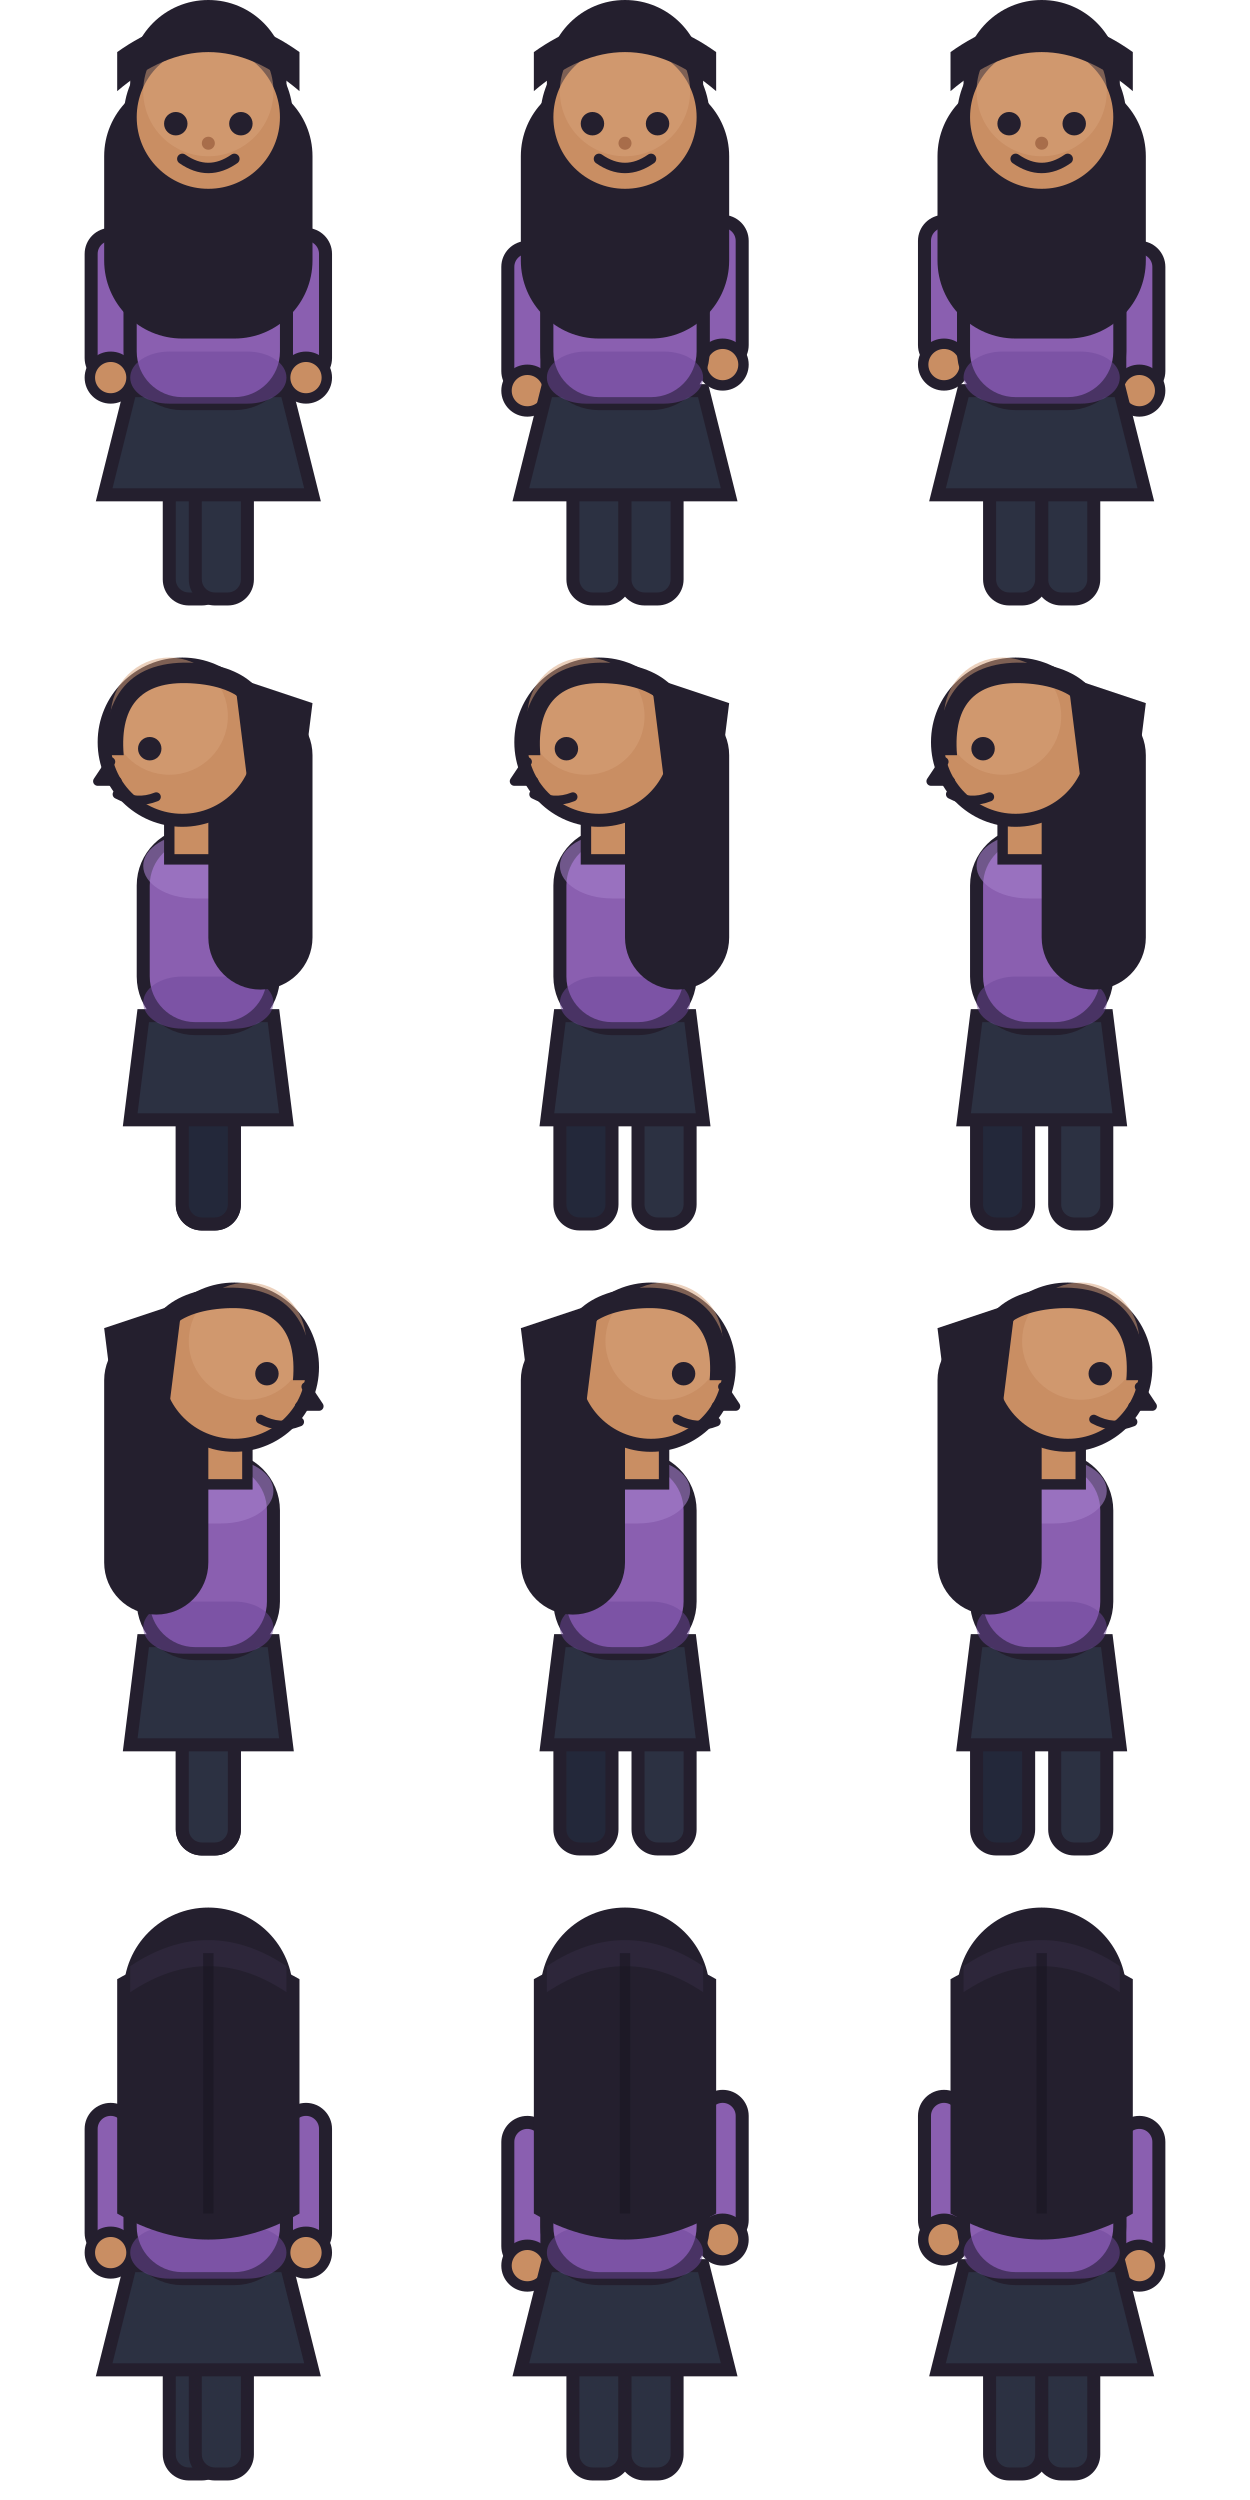
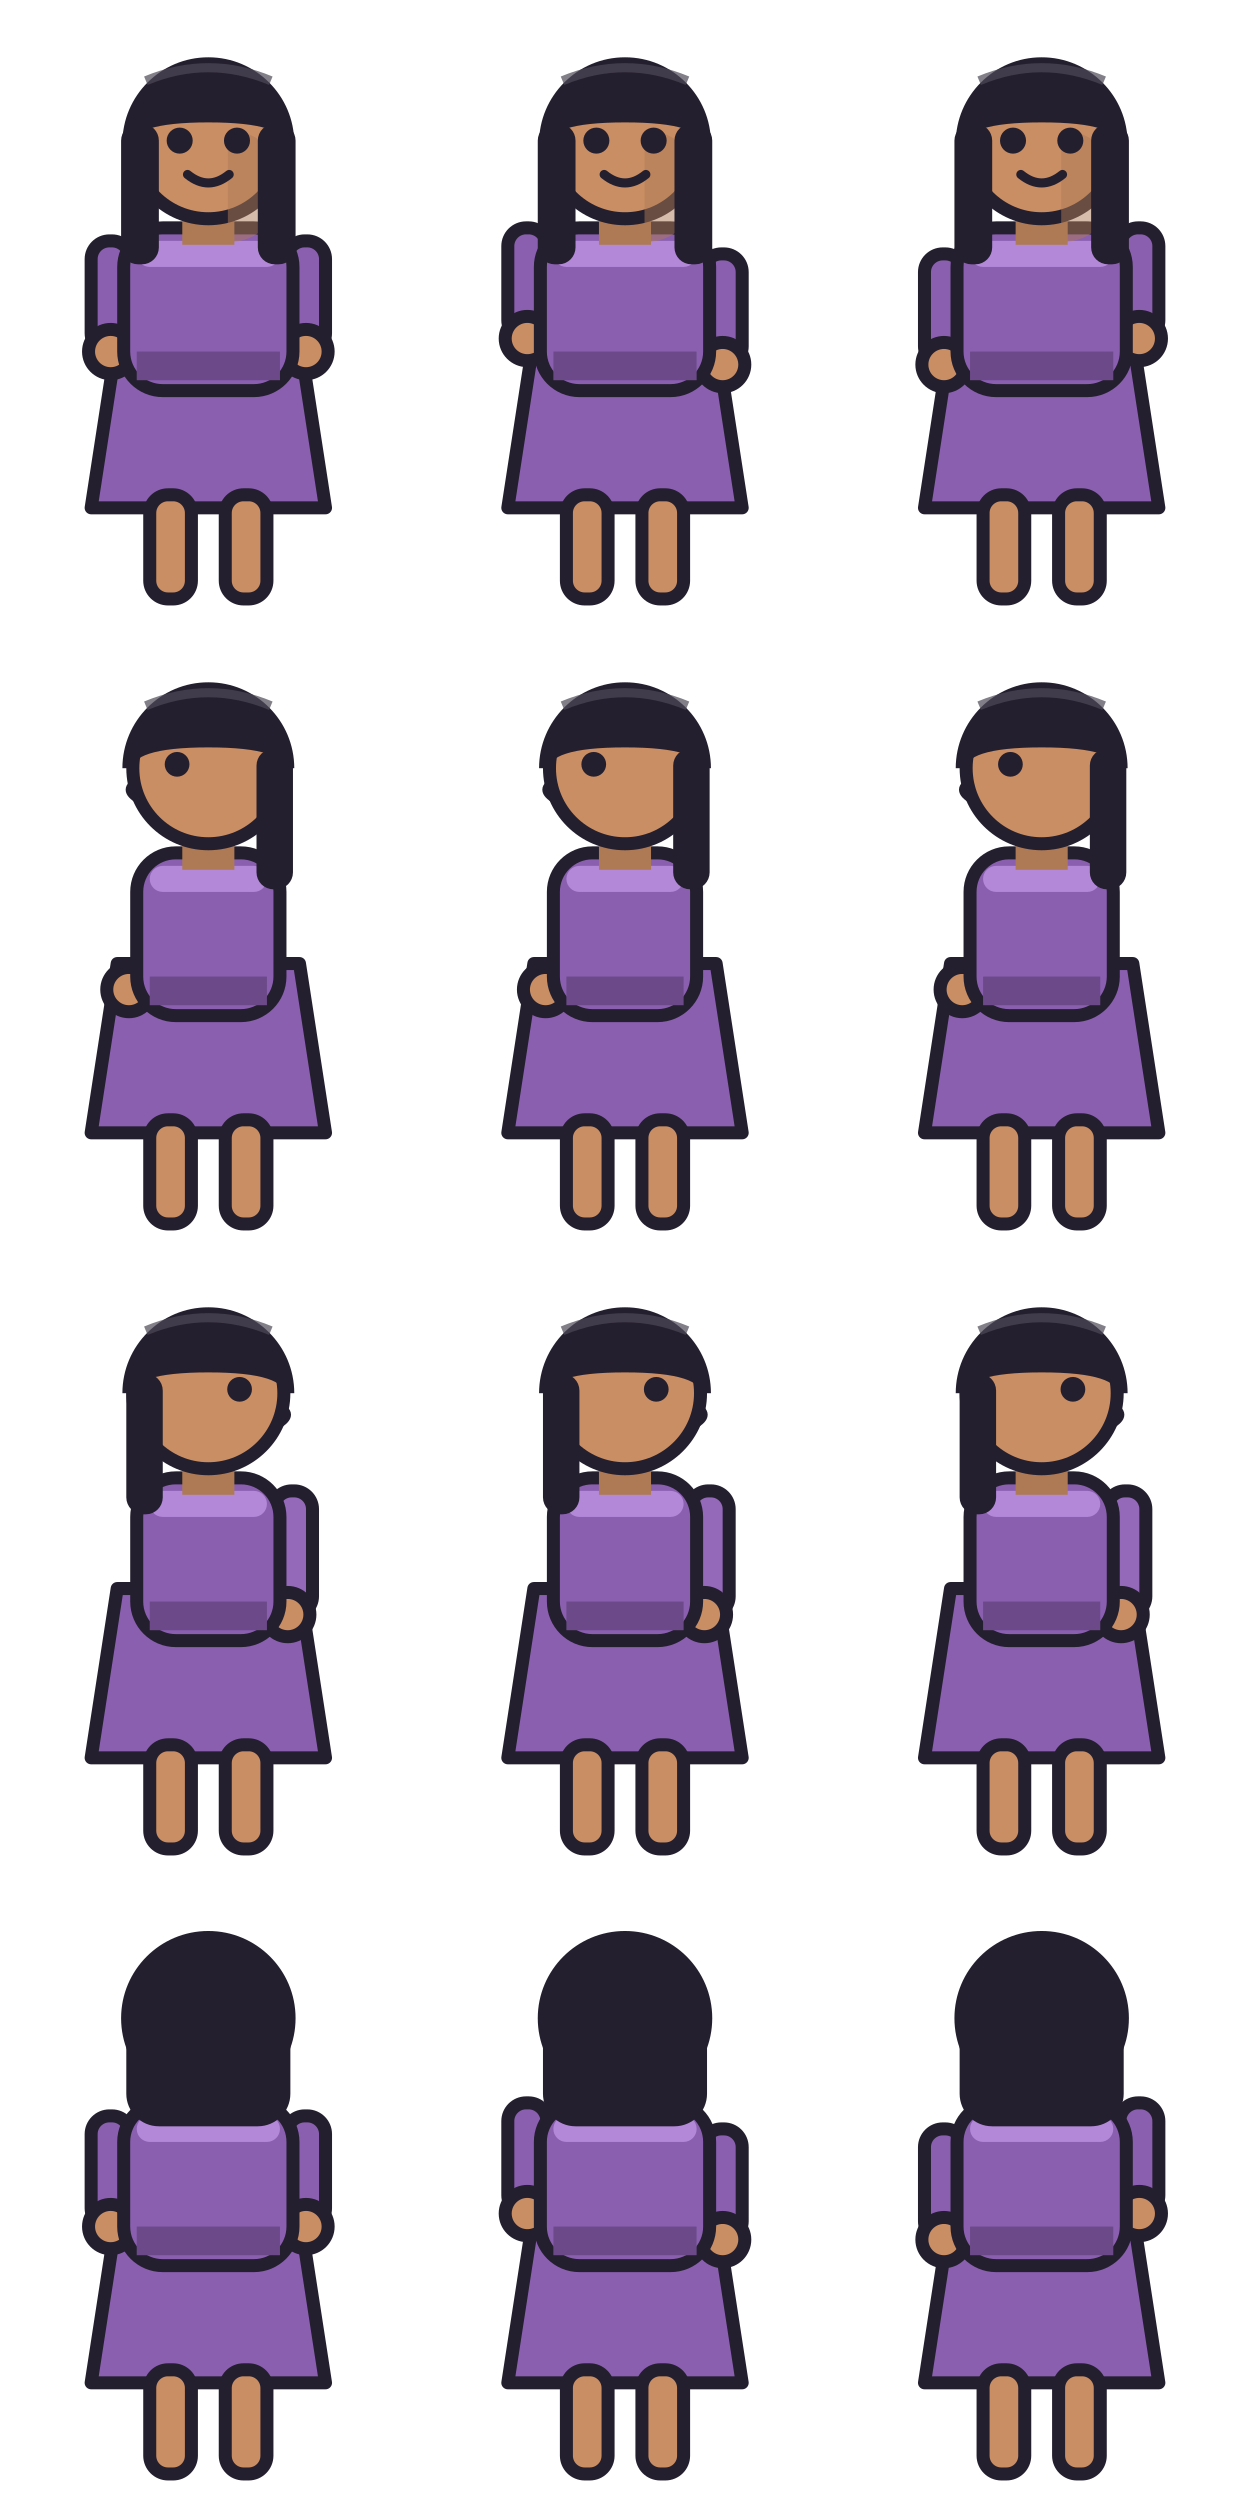
<svg xmlns="http://www.w3.org/2000/svg" width="96" height="192" viewBox="0 0 96 192">
-   <g>
-     <rect x="13" y="35" width="4" height="11" rx="1.5" fill="#2c3142" stroke="#241f2e" stroke-width="1" />
-     <rect x="15" y="35" width="4" height="11" rx="1.5" fill="#2c3142" stroke="#241f2e" stroke-width="1" />
-     <rect x="7" y="18" width="3" height="11" rx="1.5" fill="#8a5fb0" stroke="#241f2e" stroke-width="1" />
-     <rect x="22" y="18" width="3" height="11" rx="1.5" fill="#8a5fb0" stroke="#241f2e" stroke-width="1" />
-     <circle cx="8.5" cy="29" r="1.6" fill="#c98e63" stroke="#241f2e" stroke-width="0.8" />
-     <circle cx="23.5" cy="29" r="1.6" fill="#c98e63" stroke="#241f2e" stroke-width="0.8" />
-     <path d="M10 30 L22 30 L24 38 L8 38 Z" fill="#2c3142" stroke="#241f2e" stroke-width="1" />
-     <rect x="10" y="16" width="12" height="15" rx="4" fill="#8a5fb0" stroke="#241f2e" stroke-width="1" />
-     <rect x="10" y="16" width="12" height="5" rx="4" fill="#a37ec9" fill-opacity="0.6" />
-     <rect x="10" y="27" width="12" height="4" rx="3" fill="#6f489a" fill-opacity="0.5" />
-     <rect x="14" y="14" width="4" height="4" fill="#c98e63" stroke="#241f2e" stroke-width="0.8" />
-     <rect x="8" y="6" width="16" height="20" rx="6" fill="#241f2e" />
-     <circle cx="16" cy="9" r="6" fill="#c98e63" stroke="#241f2e" stroke-width="1" />
-     <circle cx="16" cy="7" r="5" fill="#d8a37b" fill-opacity="0.5" />
-     <path d="M10 9 A6 6 0 0 1 22 9 L22 6 A6 6 0 0 0 10 6 Z" fill="#241f2e" />
-     <path d="M9 7 Q16 1 23 7 L23 4 Q16 -1 9 4 Z" fill="#241f2e" />
-     <circle cx="13.5" cy="9.5" r="0.9" fill="#241f2e" />
-     <circle cx="18.5" cy="9.5" r="0.9" fill="#241f2e" />
-     <circle cx="16" cy="11" r="0.5" fill="#a86d4a" />
-     <path d="M14 12.2 Q16 13.6 18 12.2" fill="none" stroke="#241f2e" stroke-width="0.8" stroke-linecap="round" />
-   </g>
-   <g transform="translate(32,0)">
-     <rect x="12" y="35" width="4" height="11" rx="1.5" fill="#2c3142" stroke="#241f2e" stroke-width="1" />
-     <rect x="16" y="35" width="4" height="11" rx="1.5" fill="#2c3142" stroke="#241f2e" stroke-width="1" />
-     <rect x="7" y="19" width="3" height="11" rx="1.5" fill="#8a5fb0" stroke="#241f2e" stroke-width="1" />
-     <rect x="22" y="17" width="3" height="11" rx="1.5" fill="#8a5fb0" stroke="#241f2e" stroke-width="1" />
-     <circle cx="8.5" cy="30" r="1.6" fill="#c98e63" stroke="#241f2e" stroke-width="0.8" />
-     <circle cx="23.5" cy="28" r="1.6" fill="#c98e63" stroke="#241f2e" stroke-width="0.8" />
-     <path d="M10 30 L22 30 L24 38 L8 38 Z" fill="#2c3142" stroke="#241f2e" stroke-width="1" />
-     <rect x="10" y="16" width="12" height="15" rx="4" fill="#8a5fb0" stroke="#241f2e" stroke-width="1" />
-     <rect x="10" y="16" width="12" height="5" rx="4" fill="#a37ec9" fill-opacity="0.6" />
-     <rect x="10" y="27" width="12" height="4" rx="3" fill="#6f489a" fill-opacity="0.5" />
-     <rect x="14" y="14" width="4" height="4" fill="#c98e63" stroke="#241f2e" stroke-width="0.8" />
-     <rect x="8" y="6" width="16" height="20" rx="6" fill="#241f2e" />
-     <circle cx="16" cy="9" r="6" fill="#c98e63" stroke="#241f2e" stroke-width="1" />
-     <circle cx="16" cy="7" r="5" fill="#d8a37b" fill-opacity="0.5" />
-     <path d="M10 9 A6 6 0 0 1 22 9 L22 6 A6 6 0 0 0 10 6 Z" fill="#241f2e" />
-     <path d="M9 7 Q16 1 23 7 L23 4 Q16 -1 9 4 Z" fill="#241f2e" />
-     <circle cx="13.5" cy="9.5" r="0.9" fill="#241f2e" />
-     <circle cx="18.5" cy="9.5" r="0.9" fill="#241f2e" />
-     <circle cx="16" cy="11" r="0.5" fill="#a86d4a" />
-     <path d="M14 12.2 Q16 13.6 18 12.2" fill="none" stroke="#241f2e" stroke-width="0.8" stroke-linecap="round" />
-   </g>
-   <g transform="translate(64,0)">
-     <rect x="16" y="35" width="4" height="11" rx="1.5" fill="#2c3142" stroke="#241f2e" stroke-width="1" />
-     <rect x="12" y="35" width="4" height="11" rx="1.5" fill="#2c3142" stroke="#241f2e" stroke-width="1" />
-     <rect x="7" y="17" width="3" height="11" rx="1.5" fill="#8a5fb0" stroke="#241f2e" stroke-width="1" />
-     <rect x="22" y="19" width="3" height="11" rx="1.5" fill="#8a5fb0" stroke="#241f2e" stroke-width="1" />
-     <circle cx="8.5" cy="28" r="1.6" fill="#c98e63" stroke="#241f2e" stroke-width="0.8" />
-     <circle cx="23.5" cy="30" r="1.6" fill="#c98e63" stroke="#241f2e" stroke-width="0.8" />
-     <path d="M10 30 L22 30 L24 38 L8 38 Z" fill="#2c3142" stroke="#241f2e" stroke-width="1" />
-     <rect x="10" y="16" width="12" height="15" rx="4" fill="#8a5fb0" stroke="#241f2e" stroke-width="1" />
-     <rect x="10" y="16" width="12" height="5" rx="4" fill="#a37ec9" fill-opacity="0.6" />
-     <rect x="10" y="27" width="12" height="4" rx="3" fill="#6f489a" fill-opacity="0.5" />
-     <rect x="14" y="14" width="4" height="4" fill="#c98e63" stroke="#241f2e" stroke-width="0.8" />
-     <rect x="8" y="6" width="16" height="20" rx="6" fill="#241f2e" />
-     <circle cx="16" cy="9" r="6" fill="#c98e63" stroke="#241f2e" stroke-width="1" />
-     <circle cx="16" cy="7" r="5" fill="#d8a37b" fill-opacity="0.5" />
-     <path d="M10 9 A6 6 0 0 1 22 9 L22 6 A6 6 0 0 0 10 6 Z" fill="#241f2e" />
-     <path d="M9 7 Q16 1 23 7 L23 4 Q16 -1 9 4 Z" fill="#241f2e" />
-     <circle cx="13.5" cy="9.5" r="0.9" fill="#241f2e" />
-     <circle cx="18.5" cy="9.5" r="0.9" fill="#241f2e" />
-     <circle cx="16" cy="11" r="0.5" fill="#a86d4a" />
-     <path d="M14 12.2 Q16 13.6 18 12.2" fill="none" stroke="#241f2e" stroke-width="0.8" stroke-linecap="round" />
-   </g>
-   <g transform="translate(0,48)">
-     <rect x="14" y="35" width="4" height="11" rx="1.5" fill="#2c3142" stroke="#241f2e" stroke-width="1" />
-     <rect x="14" y="35" width="4" height="11" rx="1.5" fill="#23283a" stroke="#241f2e" stroke-width="1" />
-     <rect x="14" y="18" width="3" height="11" rx="1.5" fill="#6f489a" stroke="#241f2e" stroke-width="1" />
-     <circle cx="15.5" cy="29" r="1.6" fill="#c98e63" stroke="#241f2e" stroke-width="0.8" />
-     <path d="M11 30 L21 30 L22 38 L10 38 Z" fill="#2c3142" stroke="#241f2e" stroke-width="1" />
-     <rect x="11" y="16" width="10" height="15" rx="4" fill="#8a5fb0" stroke="#241f2e" stroke-width="1" />
-     <rect x="11" y="16" width="10" height="5" rx="4" fill="#a37ec9" fill-opacity="0.6" />
-     <rect x="11" y="27" width="10" height="4" rx="3" fill="#6f489a" fill-opacity="0.5" />
-     <rect x="13" y="14" width="4" height="4" fill="#c98e63" stroke="#241f2e" stroke-width="0.8" />
-     <rect x="16" y="6" width="8" height="22" rx="4" fill="#241f2e" />
-     <circle cx="14" cy="9" r="6" fill="#c98e63" stroke="#241f2e" stroke-width="1" />
-     <circle cx="13" cy="7" r="4.5" fill="#d8a37b" fill-opacity="0.5" />
-     <path d="M8 10 Q8 2 16 3 Q22 4 21 11 L20 11 Q21 5 15 4.5 Q9 4 9.5 10 Z" fill="#241f2e" />
-     <path d="M18 4 L24 6 L23 14 L19 12 Z" fill="#241f2e" />
-     <circle cx="11.5" cy="9.5" r="0.9" fill="#241f2e" />
-     <path d="M8.5 10.5 L7.5 12 L9 12" fill="none" stroke="#241f2e" stroke-width="0.7" stroke-linecap="round" stroke-linejoin="round" />
-     <path d="M9 13 Q10.5 13.8 12 13.2" fill="none" stroke="#241f2e" stroke-width="0.7" stroke-linecap="round" />
-   </g>
-   <g transform="translate(32,48)">
-     <rect x="11" y="35" width="4" height="11" rx="1.5" fill="#23283a" stroke="#241f2e" stroke-width="1" />
-     <rect x="17" y="35" width="4" height="11" rx="1.5" fill="#2c3142" stroke="#241f2e" stroke-width="1" />
-     <rect x="13" y="19" width="3" height="11" rx="1.5" fill="#6f489a" stroke="#241f2e" stroke-width="1" />
-     <circle cx="14.5" cy="30" r="1.6" fill="#c98e63" stroke="#241f2e" stroke-width="0.8" />
-     <path d="M11 30 L21 30 L22 38 L10 38 Z" fill="#2c3142" stroke="#241f2e" stroke-width="1" />
-     <rect x="11" y="16" width="10" height="15" rx="4" fill="#8a5fb0" stroke="#241f2e" stroke-width="1" />
-     <rect x="11" y="16" width="10" height="5" rx="4" fill="#a37ec9" fill-opacity="0.6" />
-     <rect x="11" y="27" width="10" height="4" rx="3" fill="#6f489a" fill-opacity="0.5" />
-     <rect x="13" y="14" width="4" height="4" fill="#c98e63" stroke="#241f2e" stroke-width="0.8" />
-     <rect x="16" y="6" width="8" height="22" rx="4" fill="#241f2e" />
-     <circle cx="14" cy="9" r="6" fill="#c98e63" stroke="#241f2e" stroke-width="1" />
-     <circle cx="13" cy="7" r="4.5" fill="#d8a37b" fill-opacity="0.5" />
-     <path d="M8 10 Q8 2 16 3 Q22 4 21 11 L20 11 Q21 5 15 4.5 Q9 4 9.5 10 Z" fill="#241f2e" />
-     <path d="M18 4 L24 6 L23 14 L19 12 Z" fill="#241f2e" />
-     <circle cx="11.5" cy="9.5" r="0.9" fill="#241f2e" />
-     <path d="M8.5 10.5 L7.5 12 L9 12" fill="none" stroke="#241f2e" stroke-width="0.7" stroke-linecap="round" stroke-linejoin="round" />
-     <path d="M9 13 Q10.5 13.8 12 13.2" fill="none" stroke="#241f2e" stroke-width="0.7" stroke-linecap="round" />
-   </g>
-   <g transform="translate(64,48)">
-     <rect x="17" y="35" width="4" height="11" rx="1.5" fill="#2c3142" stroke="#241f2e" stroke-width="1" />
-     <rect x="11" y="35" width="4" height="11" rx="1.5" fill="#23283a" stroke="#241f2e" stroke-width="1" />
-     <rect x="15" y="17" width="3" height="11" rx="1.5" fill="#6f489a" stroke="#241f2e" stroke-width="1" />
-     <circle cx="16.5" cy="28" r="1.6" fill="#c98e63" stroke="#241f2e" stroke-width="0.8" />
-     <path d="M11 30 L21 30 L22 38 L10 38 Z" fill="#2c3142" stroke="#241f2e" stroke-width="1" />
-     <rect x="11" y="16" width="10" height="15" rx="4" fill="#8a5fb0" stroke="#241f2e" stroke-width="1" />
-     <rect x="11" y="16" width="10" height="5" rx="4" fill="#a37ec9" fill-opacity="0.6" />
-     <rect x="11" y="27" width="10" height="4" rx="3" fill="#6f489a" fill-opacity="0.5" />
-     <rect x="13" y="14" width="4" height="4" fill="#c98e63" stroke="#241f2e" stroke-width="0.8" />
-     <rect x="16" y="6" width="8" height="22" rx="4" fill="#241f2e" />
-     <circle cx="14" cy="9" r="6" fill="#c98e63" stroke="#241f2e" stroke-width="1" />
-     <circle cx="13" cy="7" r="4.5" fill="#d8a37b" fill-opacity="0.5" />
-     <path d="M8 10 Q8 2 16 3 Q22 4 21 11 L20 11 Q21 5 15 4.5 Q9 4 9.5 10 Z" fill="#241f2e" />
-     <path d="M18 4 L24 6 L23 14 L19 12 Z" fill="#241f2e" />
-     <circle cx="11.5" cy="9.5" r="0.9" fill="#241f2e" />
-     <path d="M8.5 10.5 L7.5 12 L9 12" fill="none" stroke="#241f2e" stroke-width="0.7" stroke-linecap="round" stroke-linejoin="round" />
-     <path d="M9 13 Q10.5 13.8 12 13.2" fill="none" stroke="#241f2e" stroke-width="0.7" stroke-linecap="round" />
-   </g>
-   <g transform="translate(0,96)">
-     <rect x="14" y="35" width="4" height="11" rx="1.5" fill="#23283a" stroke="#241f2e" stroke-width="1" />
-     <rect x="14" y="35" width="4" height="11" rx="1.5" fill="#2c3142" stroke="#241f2e" stroke-width="1" />
-     <rect x="15" y="18" width="3" height="11" rx="1.5" fill="#6f489a" stroke="#241f2e" stroke-width="1" />
-     <circle cx="16.5" cy="29" r="1.6" fill="#c98e63" stroke="#241f2e" stroke-width="0.8" />
-     <path d="M11 30 L21 30 L22 38 L10 38 Z" fill="#2c3142" stroke="#241f2e" stroke-width="1" />
-     <rect x="11" y="16" width="10" height="15" rx="4" fill="#8a5fb0" stroke="#241f2e" stroke-width="1" />
-     <rect x="11" y="16" width="10" height="5" rx="4" fill="#a37ec9" fill-opacity="0.6" />
-     <rect x="11" y="27" width="10" height="4" rx="3" fill="#6f489a" fill-opacity="0.5" />
-     <rect x="15" y="14" width="4" height="4" fill="#c98e63" stroke="#241f2e" stroke-width="0.8" />
-     <rect x="8" y="6" width="8" height="22" rx="4" fill="#241f2e" />
-     <circle cx="18" cy="9" r="6" fill="#c98e63" stroke="#241f2e" stroke-width="1" />
-     <circle cx="19" cy="7" r="4.5" fill="#d8a37b" fill-opacity="0.5" />
-     <path d="M24 10 Q24 2 16 3 Q10 4 11 11 L12 11 Q11 5 17 4.5 Q23 4 22.5 10 Z" fill="#241f2e" />
-     <path d="M14 4 L8 6 L9 14 L13 12 Z" fill="#241f2e" />
-     <circle cx="20.5" cy="9.5" r="0.9" fill="#241f2e" />
-     <path d="M23.5 10.5 L24.5 12 L23 12" fill="none" stroke="#241f2e" stroke-width="0.7" stroke-linecap="round" stroke-linejoin="round" />
-     <path d="M20 13 Q21.5 13.8 23 13.2" fill="none" stroke="#241f2e" stroke-width="0.7" stroke-linecap="round" />
-   </g>
-   <g transform="translate(32,96)">
-     <rect x="11" y="35" width="4" height="11" rx="1.5" fill="#23283a" stroke="#241f2e" stroke-width="1" />
-     <rect x="17" y="35" width="4" height="11" rx="1.5" fill="#2c3142" stroke="#241f2e" stroke-width="1" />
-     <rect x="14" y="19" width="3" height="11" rx="1.5" fill="#6f489a" stroke="#241f2e" stroke-width="1" />
-     <circle cx="15.5" cy="30" r="1.6" fill="#c98e63" stroke="#241f2e" stroke-width="0.8" />
-     <path d="M11 30 L21 30 L22 38 L10 38 Z" fill="#2c3142" stroke="#241f2e" stroke-width="1" />
-     <rect x="11" y="16" width="10" height="15" rx="4" fill="#8a5fb0" stroke="#241f2e" stroke-width="1" />
-     <rect x="11" y="16" width="10" height="5" rx="4" fill="#a37ec9" fill-opacity="0.6" />
-     <rect x="11" y="27" width="10" height="4" rx="3" fill="#6f489a" fill-opacity="0.5" />
-     <rect x="15" y="14" width="4" height="4" fill="#c98e63" stroke="#241f2e" stroke-width="0.8" />
-     <rect x="8" y="6" width="8" height="22" rx="4" fill="#241f2e" />
-     <circle cx="18" cy="9" r="6" fill="#c98e63" stroke="#241f2e" stroke-width="1" />
-     <circle cx="19" cy="7" r="4.5" fill="#d8a37b" fill-opacity="0.5" />
-     <path d="M24 10 Q24 2 16 3 Q10 4 11 11 L12 11 Q11 5 17 4.5 Q23 4 22.5 10 Z" fill="#241f2e" />
-     <path d="M14 4 L8 6 L9 14 L13 12 Z" fill="#241f2e" />
-     <circle cx="20.5" cy="9.5" r="0.9" fill="#241f2e" />
-     <path d="M23.5 10.5 L24.5 12 L23 12" fill="none" stroke="#241f2e" stroke-width="0.7" stroke-linecap="round" stroke-linejoin="round" />
-     <path d="M20 13 Q21.5 13.8 23 13.2" fill="none" stroke="#241f2e" stroke-width="0.7" stroke-linecap="round" />
-   </g>
-   <g transform="translate(64,96)">
-     <rect x="17" y="35" width="4" height="11" rx="1.5" fill="#2c3142" stroke="#241f2e" stroke-width="1" />
-     <rect x="11" y="35" width="4" height="11" rx="1.5" fill="#23283a" stroke="#241f2e" stroke-width="1" />
-     <rect x="16" y="17" width="3" height="11" rx="1.5" fill="#6f489a" stroke="#241f2e" stroke-width="1" />
-     <circle cx="17.5" cy="28" r="1.6" fill="#c98e63" stroke="#241f2e" stroke-width="0.8" />
-     <path d="M11 30 L21 30 L22 38 L10 38 Z" fill="#2c3142" stroke="#241f2e" stroke-width="1" />
-     <rect x="11" y="16" width="10" height="15" rx="4" fill="#8a5fb0" stroke="#241f2e" stroke-width="1" />
-     <rect x="11" y="16" width="10" height="5" rx="4" fill="#a37ec9" fill-opacity="0.6" />
-     <rect x="11" y="27" width="10" height="4" rx="3" fill="#6f489a" fill-opacity="0.5" />
-     <rect x="15" y="14" width="4" height="4" fill="#c98e63" stroke="#241f2e" stroke-width="0.8" />
-     <rect x="8" y="6" width="8" height="22" rx="4" fill="#241f2e" />
-     <circle cx="18" cy="9" r="6" fill="#c98e63" stroke="#241f2e" stroke-width="1" />
-     <circle cx="19" cy="7" r="4.5" fill="#d8a37b" fill-opacity="0.5" />
-     <path d="M24 10 Q24 2 16 3 Q10 4 11 11 L12 11 Q11 5 17 4.5 Q23 4 22.5 10 Z" fill="#241f2e" />
-     <path d="M14 4 L8 6 L9 14 L13 12 Z" fill="#241f2e" />
-     <circle cx="20.5" cy="9.5" r="0.9" fill="#241f2e" />
-     <path d="M23.5 10.5 L24.5 12 L23 12" fill="none" stroke="#241f2e" stroke-width="0.7" stroke-linecap="round" stroke-linejoin="round" />
-     <path d="M20 13 Q21.5 13.8 23 13.2" fill="none" stroke="#241f2e" stroke-width="0.7" stroke-linecap="round" />
-   </g>
-   <g transform="translate(0,144)">
-     <rect x="13" y="35" width="4" height="11" rx="1.5" fill="#2c3142" stroke="#241f2e" stroke-width="1" />
-     <rect x="15" y="35" width="4" height="11" rx="1.5" fill="#2c3142" stroke="#241f2e" stroke-width="1" />
-     <rect x="7" y="18" width="3" height="11" rx="1.5" fill="#8a5fb0" stroke="#241f2e" stroke-width="1" />
-     <rect x="22" y="18" width="3" height="11" rx="1.5" fill="#8a5fb0" stroke="#241f2e" stroke-width="1" />
-     <circle cx="8.5" cy="29" r="1.6" fill="#c98e63" stroke="#241f2e" stroke-width="0.8" />
-     <circle cx="23.5" cy="29" r="1.6" fill="#c98e63" stroke="#241f2e" stroke-width="0.8" />
-     <path d="M10 30 L22 30 L24 38 L8 38 Z" fill="#2c3142" stroke="#241f2e" stroke-width="1" />
-     <rect x="10" y="16" width="12" height="15" rx="4" fill="#8a5fb0" stroke="#241f2e" stroke-width="1" />
-     <rect x="10" y="16" width="12" height="5" rx="4" fill="#a37ec9" fill-opacity="0.6" />
-     <rect x="10" y="27" width="12" height="4" rx="3" fill="#6f489a" fill-opacity="0.5" />
-     <rect x="14" y="14" width="4" height="4" fill="#c98e63" stroke="#241f2e" stroke-width="0.8" />
-     <circle cx="16" cy="9" r="6" fill="#241f2e" stroke="#241f2e" stroke-width="1" />
-     <path d="M9 8 L9 26 Q16 30 23 26 L23 8 Q16 4 9 8 Z" fill="#241f2e" />
-     <path d="M10 9 Q16 5 22 9 L22 7 Q16 3 10 7 Z" fill="#312a40" fill-opacity="0.7" />
-     <line x1="16" y1="6" x2="16" y2="26" stroke="#1a1622" stroke-width="0.8" stroke-opacity="0.6" />
-   </g>
-   <g transform="translate(32,144)">
-     <rect x="12" y="35" width="4" height="11" rx="1.5" fill="#2c3142" stroke="#241f2e" stroke-width="1" />
-     <rect x="16" y="35" width="4" height="11" rx="1.5" fill="#2c3142" stroke="#241f2e" stroke-width="1" />
-     <rect x="7" y="19" width="3" height="11" rx="1.5" fill="#8a5fb0" stroke="#241f2e" stroke-width="1" />
-     <rect x="22" y="17" width="3" height="11" rx="1.5" fill="#8a5fb0" stroke="#241f2e" stroke-width="1" />
-     <circle cx="8.5" cy="30" r="1.6" fill="#c98e63" stroke="#241f2e" stroke-width="0.8" />
-     <circle cx="23.5" cy="28" r="1.6" fill="#c98e63" stroke="#241f2e" stroke-width="0.8" />
-     <path d="M10 30 L22 30 L24 38 L8 38 Z" fill="#2c3142" stroke="#241f2e" stroke-width="1" />
-     <rect x="10" y="16" width="12" height="15" rx="4" fill="#8a5fb0" stroke="#241f2e" stroke-width="1" />
-     <rect x="10" y="16" width="12" height="5" rx="4" fill="#a37ec9" fill-opacity="0.6" />
-     <rect x="10" y="27" width="12" height="4" rx="3" fill="#6f489a" fill-opacity="0.5" />
-     <rect x="14" y="14" width="4" height="4" fill="#c98e63" stroke="#241f2e" stroke-width="0.8" />
-     <circle cx="16" cy="9" r="6" fill="#241f2e" stroke="#241f2e" stroke-width="1" />
-     <path d="M9 8 L9 26 Q16 30 23 26 L23 8 Q16 4 9 8 Z" fill="#241f2e" />
-     <path d="M10 9 Q16 5 22 9 L22 7 Q16 3 10 7 Z" fill="#312a40" fill-opacity="0.7" />
-     <line x1="16" y1="6" x2="16" y2="26" stroke="#1a1622" stroke-width="0.8" stroke-opacity="0.6" />
-   </g>
-   <g transform="translate(64,144)">
-     <rect x="16" y="35" width="4" height="11" rx="1.5" fill="#2c3142" stroke="#241f2e" stroke-width="1" />
-     <rect x="12" y="35" width="4" height="11" rx="1.5" fill="#2c3142" stroke="#241f2e" stroke-width="1" />
-     <rect x="7" y="17" width="3" height="11" rx="1.5" fill="#8a5fb0" stroke="#241f2e" stroke-width="1" />
-     <rect x="22" y="19" width="3" height="11" rx="1.5" fill="#8a5fb0" stroke="#241f2e" stroke-width="1" />
-     <circle cx="8.5" cy="28" r="1.6" fill="#c98e63" stroke="#241f2e" stroke-width="0.8" />
-     <circle cx="23.5" cy="30" r="1.6" fill="#c98e63" stroke="#241f2e" stroke-width="0.8" />
-     <path d="M10 30 L22 30 L24 38 L8 38 Z" fill="#2c3142" stroke="#241f2e" stroke-width="1" />
-     <rect x="10" y="16" width="12" height="15" rx="4" fill="#8a5fb0" stroke="#241f2e" stroke-width="1" />
-     <rect x="10" y="16" width="12" height="5" rx="4" fill="#a37ec9" fill-opacity="0.6" />
-     <rect x="10" y="27" width="12" height="4" rx="3" fill="#6f489a" fill-opacity="0.5" />
-     <rect x="14" y="14" width="4" height="4" fill="#c98e63" stroke="#241f2e" stroke-width="0.8" />
-     <circle cx="16" cy="9" r="6" fill="#241f2e" stroke="#241f2e" stroke-width="1" />
-     <path d="M9 8 L9 26 Q16 30 23 26 L23 8 Q16 4 9 8 Z" fill="#241f2e" />
-     <path d="M10 9 Q16 5 22 9 L22 7 Q16 3 10 7 Z" fill="#312a40" fill-opacity="0.7" />
-     <line x1="16" y1="6" x2="16" y2="26" stroke="#1a1622" stroke-width="0.8" stroke-opacity="0.6" />
+   <g transform="translate(0 0)">
+     <path d="M9 26 L23 26 L25 39 L7 39 Z" fill="#8a5fb0" stroke="#241f2e" stroke-width="1" stroke-linejoin="round" />
+     <rect x="11.5" y="38" width="3.2" height="8" rx="1.4" fill="#c98e63" stroke="#241f2e" stroke-width="1" />
+     <rect x="17.3" y="38" width="3.2" height="8" rx="1.4" fill="#c98e63" stroke="#241f2e" stroke-width="1" />
+     <rect x="7" y="18.5" width="3" height="8.5" rx="1.4" fill="#8a5fb0" stroke="#241f2e" stroke-width="1" />
+     <rect x="22" y="18.5" width="3" height="8.5" rx="1.4" fill="#8a5fb0" stroke="#241f2e" stroke-width="1" />
+     <circle cx="8.5" cy="27" r="1.7" fill="#c98e63" stroke="#241f2e" stroke-width="1" />
+     <circle cx="23.5" cy="27" r="1.7" fill="#c98e63" stroke="#241f2e" stroke-width="1" />
+     <rect x="9.5" y="17.5" width="13" height="12.5" rx="3" fill="#8a5fb0" stroke="#241f2e" stroke-width="1" />
+     <rect x="10.5" y="18.5" width="11" height="2" rx="1" fill="#b388d9" />
+     <rect x="10.5" y="27" width="11" height="2.2" fill="#6c4a89" />
+     <rect x="14" y="15.3" width="4" height="3.5" fill="#ad7a55" />
+     <circle cx="16" cy="11" r="5.8" fill="#c98e63" stroke="#241f2e" stroke-width="1" />
+     <path d="M17.5 10 a4.3 4.3 0 0 1 0 8.6" fill="#ad7a55" opacity="0.5" />
+     <path d="M9.8 11 a6.2 6.2 0 0 1 12.4 0 q0 -2 -6.2 -2 q-6.2 0 -6.2 2 z" fill="#241f2e" stroke="#241f2e" stroke-width="0.8" />
+     <path d="M11.2 6.2 q4.8 -2 9.6 0" fill="none" stroke="#4d4857" stroke-width="0.7" opacity="0.7" />
+     <rect x="9.8" y="10" width="1.9" height="9.8" rx="0.8" fill="#241f2e" stroke="#241f2e" stroke-width="1" />
+     <rect x="20.3" y="10" width="1.9" height="9.8" rx="0.8" fill="#241f2e" stroke="#241f2e" stroke-width="1" />
+     <circle cx="13.8" cy="10.8" r="1" fill="#241f2e" />
+     <circle cx="18.2" cy="10.8" r="1" fill="#241f2e" />
+     <path d="M14.4 13.4 q1.6 1.3 3.2 0" fill="none" stroke="#241f2e" stroke-width="0.7" stroke-linecap="round" />
+   </g>
+   <g transform="translate(32 0)">
+     <path d="M9 26 L23 26 L25 39 L7 39 Z" fill="#8a5fb0" stroke="#241f2e" stroke-width="1" stroke-linejoin="round" />
+     <rect x="11.5" y="38" width="3.2" height="8" rx="1.4" fill="#c98e63" stroke="#241f2e" stroke-width="1" />
+     <rect x="17.3" y="38" width="3.2" height="8" rx="1.4" fill="#c98e63" stroke="#241f2e" stroke-width="1" />
+     <rect x="7" y="17.5" width="3" height="8.5" rx="1.4" fill="#8a5fb0" stroke="#241f2e" stroke-width="1" />
+     <rect x="22" y="19.5" width="3" height="8.5" rx="1.4" fill="#8a5fb0" stroke="#241f2e" stroke-width="1" />
+     <circle cx="8.5" cy="26" r="1.7" fill="#c98e63" stroke="#241f2e" stroke-width="1" />
+     <circle cx="23.5" cy="28" r="1.7" fill="#c98e63" stroke="#241f2e" stroke-width="1" />
+     <rect x="9.5" y="17.5" width="13" height="12.5" rx="3" fill="#8a5fb0" stroke="#241f2e" stroke-width="1" />
+     <rect x="10.5" y="18.5" width="11" height="2" rx="1" fill="#b388d9" />
+     <rect x="10.5" y="27" width="11" height="2.2" fill="#6c4a89" />
+     <rect x="14" y="15.3" width="4" height="3.5" fill="#ad7a55" />
+     <circle cx="16" cy="11" r="5.8" fill="#c98e63" stroke="#241f2e" stroke-width="1" />
+     <path d="M17.5 10 a4.3 4.3 0 0 1 0 8.6" fill="#ad7a55" opacity="0.5" />
+     <path d="M9.8 11 a6.2 6.2 0 0 1 12.4 0 q0 -2 -6.2 -2 q-6.2 0 -6.2 2 z" fill="#241f2e" stroke="#241f2e" stroke-width="0.8" />
+     <path d="M11.2 6.2 q4.8 -2 9.6 0" fill="none" stroke="#4d4857" stroke-width="0.7" opacity="0.7" />
+     <rect x="9.8" y="10" width="1.9" height="9.8" rx="0.8" fill="#241f2e" stroke="#241f2e" stroke-width="1" />
+     <rect x="20.3" y="10" width="1.9" height="9.8" rx="0.8" fill="#241f2e" stroke="#241f2e" stroke-width="1" />
+     <circle cx="13.8" cy="10.8" r="1" fill="#241f2e" />
+     <circle cx="18.2" cy="10.8" r="1" fill="#241f2e" />
+     <path d="M14.4 13.4 q1.6 1.3 3.2 0" fill="none" stroke="#241f2e" stroke-width="0.7" stroke-linecap="round" />
+   </g>
+   <g transform="translate(64 0)">
+     <path d="M9 26 L23 26 L25 39 L7 39 Z" fill="#8a5fb0" stroke="#241f2e" stroke-width="1" stroke-linejoin="round" />
+     <rect x="11.5" y="38" width="3.2" height="8" rx="1.4" fill="#c98e63" stroke="#241f2e" stroke-width="1" />
+     <rect x="17.3" y="38" width="3.2" height="8" rx="1.4" fill="#c98e63" stroke="#241f2e" stroke-width="1" />
+     <rect x="7" y="19.5" width="3" height="8.5" rx="1.4" fill="#8a5fb0" stroke="#241f2e" stroke-width="1" />
+     <rect x="22" y="17.5" width="3" height="8.5" rx="1.4" fill="#8a5fb0" stroke="#241f2e" stroke-width="1" />
+     <circle cx="8.5" cy="28" r="1.7" fill="#c98e63" stroke="#241f2e" stroke-width="1" />
+     <circle cx="23.5" cy="26" r="1.7" fill="#c98e63" stroke="#241f2e" stroke-width="1" />
+     <rect x="9.5" y="17.5" width="13" height="12.5" rx="3" fill="#8a5fb0" stroke="#241f2e" stroke-width="1" />
+     <rect x="10.5" y="18.5" width="11" height="2" rx="1" fill="#b388d9" />
+     <rect x="10.5" y="27" width="11" height="2.2" fill="#6c4a89" />
+     <rect x="14" y="15.3" width="4" height="3.5" fill="#ad7a55" />
+     <circle cx="16" cy="11" r="5.8" fill="#c98e63" stroke="#241f2e" stroke-width="1" />
+     <path d="M17.5 10 a4.3 4.3 0 0 1 0 8.6" fill="#ad7a55" opacity="0.5" />
+     <path d="M9.8 11 a6.2 6.2 0 0 1 12.4 0 q0 -2 -6.2 -2 q-6.2 0 -6.2 2 z" fill="#241f2e" stroke="#241f2e" stroke-width="0.8" />
+     <path d="M11.2 6.2 q4.8 -2 9.6 0" fill="none" stroke="#4d4857" stroke-width="0.7" opacity="0.7" />
+     <rect x="9.8" y="10" width="1.9" height="9.8" rx="0.8" fill="#241f2e" stroke="#241f2e" stroke-width="1" />
+     <rect x="20.3" y="10" width="1.9" height="9.8" rx="0.8" fill="#241f2e" stroke="#241f2e" stroke-width="1" />
+     <circle cx="13.8" cy="10.8" r="1" fill="#241f2e" />
+     <circle cx="18.2" cy="10.8" r="1" fill="#241f2e" />
+     <path d="M14.4 13.4 q1.6 1.3 3.2 0" fill="none" stroke="#241f2e" stroke-width="0.7" stroke-linecap="round" />
+   </g>
+   <g transform="translate(0 48)">
+     <path d="M9 26 L23 26 L25 39 L7 39 Z" fill="#8a5fb0" stroke="#241f2e" stroke-width="1" stroke-linejoin="round" />
+     <rect x="11.5" y="38" width="3.2" height="8" rx="1.4" fill="#c98e63" stroke="#241f2e" stroke-width="1" />
+     <rect x="17.3" y="38" width="3.2" height="8" rx="1.4" fill="#c98e63" stroke="#241f2e" stroke-width="1" />
+     <rect x="11" y="18.5" width="3" height="9.5" rx="1.4" fill="#9469ba" stroke="#241f2e" stroke-width="1" />
+     <circle cx="9.9" cy="28" r="1.7" fill="#c98e63" stroke="#241f2e" stroke-width="1" />
+     <rect x="10.5" y="17.5" width="11" height="12.5" rx="3" fill="#8a5fb0" stroke="#241f2e" stroke-width="1" />
+     <rect x="11.5" y="18.5" width="9" height="2" rx="1" fill="#b388d9" />
+     <rect x="11.5" y="27" width="9" height="2.2" fill="#6c4a89" />
+     <rect x="14" y="15.3" width="4" height="3.5" fill="#ad7a55" />
+     <circle cx="16" cy="11" r="5.8" fill="#c98e63" stroke="#241f2e" stroke-width="1" />
+     <path d="M9.8 11 a6.2 6.2 0 0 1 12.4 0 q0 -2 -6.2 -2 q-6.2 0 -6.2 2 z" fill="#241f2e" stroke="#241f2e" stroke-width="0.8" />
+     <path d="M11.2 6.2 q4.8 -2 9.6 0" fill="none" stroke="#4d4857" stroke-width="0.7" opacity="0.7" />
+     <rect x="20.2" y="10" width="1.8" height="9.8" rx="0.8" fill="#241f2e" stroke="#241f2e" stroke-width="1" />
+     <circle cx="13.6" cy="10.7" r="0.95" fill="#241f2e" />
+     <path d="M10.7 12 q-1.4 0.6 0 1.4" fill="none" stroke="#241f2e" stroke-width="0.7" />
+   </g>
+   <g transform="translate(32 48)">
+     <path d="M9 26 L23 26 L25 39 L7 39 Z" fill="#8a5fb0" stroke="#241f2e" stroke-width="1" stroke-linejoin="round" />
+     <rect x="11.5" y="38" width="3.2" height="8" rx="1.4" fill="#c98e63" stroke="#241f2e" stroke-width="1" />
+     <rect x="17.3" y="38" width="3.2" height="8" rx="1.4" fill="#c98e63" stroke="#241f2e" stroke-width="1" />
+     <rect x="11" y="18.5" width="3" height="9.5" rx="1.4" fill="#9469ba" stroke="#241f2e" stroke-width="1" />
+     <circle cx="9.9" cy="28" r="1.7" fill="#c98e63" stroke="#241f2e" stroke-width="1" />
+     <rect x="10.5" y="17.5" width="11" height="12.5" rx="3" fill="#8a5fb0" stroke="#241f2e" stroke-width="1" />
+     <rect x="11.5" y="18.5" width="9" height="2" rx="1" fill="#b388d9" />
+     <rect x="11.5" y="27" width="9" height="2.2" fill="#6c4a89" />
+     <rect x="14" y="15.3" width="4" height="3.5" fill="#ad7a55" />
+     <circle cx="16" cy="11" r="5.8" fill="#c98e63" stroke="#241f2e" stroke-width="1" />
+     <path d="M9.8 11 a6.2 6.2 0 0 1 12.4 0 q0 -2 -6.2 -2 q-6.2 0 -6.2 2 z" fill="#241f2e" stroke="#241f2e" stroke-width="0.8" />
+     <path d="M11.2 6.2 q4.8 -2 9.6 0" fill="none" stroke="#4d4857" stroke-width="0.7" opacity="0.7" />
+     <rect x="20.2" y="10" width="1.8" height="9.8" rx="0.8" fill="#241f2e" stroke="#241f2e" stroke-width="1" />
+     <circle cx="13.6" cy="10.7" r="0.95" fill="#241f2e" />
+     <path d="M10.7 12 q-1.4 0.6 0 1.4" fill="none" stroke="#241f2e" stroke-width="0.7" />
+   </g>
+   <g transform="translate(64 48)">
+     <path d="M9 26 L23 26 L25 39 L7 39 Z" fill="#8a5fb0" stroke="#241f2e" stroke-width="1" stroke-linejoin="round" />
+     <rect x="11.5" y="38" width="3.2" height="8" rx="1.4" fill="#c98e63" stroke="#241f2e" stroke-width="1" />
+     <rect x="17.3" y="38" width="3.2" height="8" rx="1.4" fill="#c98e63" stroke="#241f2e" stroke-width="1" />
+     <rect x="11" y="18.5" width="3" height="9.5" rx="1.4" fill="#9469ba" stroke="#241f2e" stroke-width="1" />
+     <circle cx="9.9" cy="28" r="1.7" fill="#c98e63" stroke="#241f2e" stroke-width="1" />
+     <rect x="10.5" y="17.5" width="11" height="12.5" rx="3" fill="#8a5fb0" stroke="#241f2e" stroke-width="1" />
+     <rect x="11.5" y="18.5" width="9" height="2" rx="1" fill="#b388d9" />
+     <rect x="11.5" y="27" width="9" height="2.2" fill="#6c4a89" />
+     <rect x="14" y="15.3" width="4" height="3.5" fill="#ad7a55" />
+     <circle cx="16" cy="11" r="5.8" fill="#c98e63" stroke="#241f2e" stroke-width="1" />
+     <path d="M9.8 11 a6.2 6.2 0 0 1 12.4 0 q0 -2 -6.2 -2 q-6.2 0 -6.2 2 z" fill="#241f2e" stroke="#241f2e" stroke-width="0.8" />
+     <path d="M11.2 6.2 q4.8 -2 9.6 0" fill="none" stroke="#4d4857" stroke-width="0.7" opacity="0.7" />
+     <rect x="20.2" y="10" width="1.8" height="9.8" rx="0.8" fill="#241f2e" stroke="#241f2e" stroke-width="1" />
+     <circle cx="13.6" cy="10.7" r="0.95" fill="#241f2e" />
+     <path d="M10.7 12 q-1.4 0.6 0 1.4" fill="none" stroke="#241f2e" stroke-width="0.7" />
+   </g>
+   <g transform="translate(0 96)">
+     <path d="M9 26 L23 26 L25 39 L7 39 Z" fill="#8a5fb0" stroke="#241f2e" stroke-width="1" stroke-linejoin="round" />
+     <rect x="11.5" y="38" width="3.2" height="8" rx="1.4" fill="#c98e63" stroke="#241f2e" stroke-width="1" />
+     <rect x="17.3" y="38" width="3.2" height="8" rx="1.4" fill="#c98e63" stroke="#241f2e" stroke-width="1" />
+     <rect x="21" y="18.5" width="3" height="9.5" rx="1.4" fill="#9469ba" stroke="#241f2e" stroke-width="1" />
+     <circle cx="22.1" cy="28" r="1.7" fill="#c98e63" stroke="#241f2e" stroke-width="1" />
+     <rect x="10.5" y="17.5" width="11" height="12.5" rx="3" fill="#8a5fb0" stroke="#241f2e" stroke-width="1" />
+     <rect x="11.5" y="18.5" width="9" height="2" rx="1" fill="#b388d9" />
+     <rect x="11.5" y="27" width="9" height="2.2" fill="#6c4a89" />
+     <rect x="14" y="15.3" width="4" height="3.5" fill="#ad7a55" />
+     <circle cx="16" cy="11" r="5.8" fill="#c98e63" stroke="#241f2e" stroke-width="1" />
+     <path d="M9.8 11 a6.2 6.2 0 0 1 12.4 0 q0 -2 -6.2 -2 q-6.2 0 -6.2 2 z" fill="#241f2e" stroke="#241f2e" stroke-width="0.8" />
+     <path d="M11.2 6.2 q4.8 -2 9.6 0" fill="none" stroke="#4d4857" stroke-width="0.7" opacity="0.7" />
+     <rect x="10.2" y="10" width="1.8" height="9.8" rx="0.8" fill="#241f2e" stroke="#241f2e" stroke-width="1" />
+     <circle cx="18.4" cy="10.7" r="0.95" fill="#241f2e" />
+     <path d="M21.3 12 q1.4 0.6 0 1.4" fill="none" stroke="#241f2e" stroke-width="0.7" />
+   </g>
+   <g transform="translate(32 96)">
+     <path d="M9 26 L23 26 L25 39 L7 39 Z" fill="#8a5fb0" stroke="#241f2e" stroke-width="1" stroke-linejoin="round" />
+     <rect x="11.5" y="38" width="3.2" height="8" rx="1.4" fill="#c98e63" stroke="#241f2e" stroke-width="1" />
+     <rect x="17.3" y="38" width="3.2" height="8" rx="1.4" fill="#c98e63" stroke="#241f2e" stroke-width="1" />
+     <rect x="21" y="18.5" width="3" height="9.5" rx="1.4" fill="#9469ba" stroke="#241f2e" stroke-width="1" />
+     <circle cx="22.1" cy="28" r="1.7" fill="#c98e63" stroke="#241f2e" stroke-width="1" />
+     <rect x="10.5" y="17.5" width="11" height="12.5" rx="3" fill="#8a5fb0" stroke="#241f2e" stroke-width="1" />
+     <rect x="11.5" y="18.5" width="9" height="2" rx="1" fill="#b388d9" />
+     <rect x="11.5" y="27" width="9" height="2.2" fill="#6c4a89" />
+     <rect x="14" y="15.3" width="4" height="3.5" fill="#ad7a55" />
+     <circle cx="16" cy="11" r="5.8" fill="#c98e63" stroke="#241f2e" stroke-width="1" />
+     <path d="M9.8 11 a6.2 6.2 0 0 1 12.4 0 q0 -2 -6.2 -2 q-6.2 0 -6.2 2 z" fill="#241f2e" stroke="#241f2e" stroke-width="0.8" />
+     <path d="M11.2 6.2 q4.8 -2 9.6 0" fill="none" stroke="#4d4857" stroke-width="0.7" opacity="0.7" />
+     <rect x="10.2" y="10" width="1.8" height="9.8" rx="0.8" fill="#241f2e" stroke="#241f2e" stroke-width="1" />
+     <circle cx="18.4" cy="10.7" r="0.95" fill="#241f2e" />
+     <path d="M21.3 12 q1.4 0.6 0 1.4" fill="none" stroke="#241f2e" stroke-width="0.7" />
+   </g>
+   <g transform="translate(64 96)">
+     <path d="M9 26 L23 26 L25 39 L7 39 Z" fill="#8a5fb0" stroke="#241f2e" stroke-width="1" stroke-linejoin="round" />
+     <rect x="11.5" y="38" width="3.2" height="8" rx="1.4" fill="#c98e63" stroke="#241f2e" stroke-width="1" />
+     <rect x="17.3" y="38" width="3.2" height="8" rx="1.4" fill="#c98e63" stroke="#241f2e" stroke-width="1" />
+     <rect x="21" y="18.5" width="3" height="9.5" rx="1.4" fill="#9469ba" stroke="#241f2e" stroke-width="1" />
+     <circle cx="22.1" cy="28" r="1.7" fill="#c98e63" stroke="#241f2e" stroke-width="1" />
+     <rect x="10.5" y="17.5" width="11" height="12.5" rx="3" fill="#8a5fb0" stroke="#241f2e" stroke-width="1" />
+     <rect x="11.5" y="18.5" width="9" height="2" rx="1" fill="#b388d9" />
+     <rect x="11.5" y="27" width="9" height="2.2" fill="#6c4a89" />
+     <rect x="14" y="15.3" width="4" height="3.5" fill="#ad7a55" />
+     <circle cx="16" cy="11" r="5.8" fill="#c98e63" stroke="#241f2e" stroke-width="1" />
+     <path d="M9.8 11 a6.2 6.2 0 0 1 12.4 0 q0 -2 -6.2 -2 q-6.2 0 -6.2 2 z" fill="#241f2e" stroke="#241f2e" stroke-width="0.8" />
+     <path d="M11.2 6.2 q4.8 -2 9.6 0" fill="none" stroke="#4d4857" stroke-width="0.7" opacity="0.7" />
+     <rect x="10.2" y="10" width="1.8" height="9.8" rx="0.8" fill="#241f2e" stroke="#241f2e" stroke-width="1" />
+     <circle cx="18.4" cy="10.7" r="0.95" fill="#241f2e" />
+     <path d="M21.3 12 q1.4 0.6 0 1.4" fill="none" stroke="#241f2e" stroke-width="0.7" />
+   </g>
+   <g transform="translate(0 144)">
+     <path d="M9 26 L23 26 L25 39 L7 39 Z" fill="#8a5fb0" stroke="#241f2e" stroke-width="1" stroke-linejoin="round" />
+     <rect x="11.5" y="38" width="3.2" height="8" rx="1.4" fill="#c98e63" stroke="#241f2e" stroke-width="1" />
+     <rect x="17.3" y="38" width="3.2" height="8" rx="1.4" fill="#c98e63" stroke="#241f2e" stroke-width="1" />
+     <rect x="7" y="18.5" width="3" height="8.5" rx="1.4" fill="#8a5fb0" stroke="#241f2e" stroke-width="1" />
+     <rect x="22" y="18.5" width="3" height="8.5" rx="1.4" fill="#8a5fb0" stroke="#241f2e" stroke-width="1" />
+     <circle cx="8.5" cy="27" r="1.7" fill="#c98e63" stroke="#241f2e" stroke-width="1" />
+     <circle cx="23.5" cy="27" r="1.7" fill="#c98e63" stroke="#241f2e" stroke-width="1" />
+     <rect x="9.5" y="17.5" width="13" height="12.5" rx="3" fill="#8a5fb0" stroke="#241f2e" stroke-width="1" />
+     <rect x="10.5" y="18.5" width="11" height="2" rx="1" fill="#b388d9" />
+     <rect x="10.5" y="27" width="11" height="2.2" fill="#6c4a89" />
+     <rect x="14" y="15.3" width="4" height="3.5" fill="#ad7a55" />
+     <circle cx="16" cy="11" r="5.8" fill="#c98e63" stroke="#241f2e" stroke-width="1" />
+     <circle cx="16" cy="11" r="6.2" fill="#241f2e" stroke="#241f2e" stroke-width="1" />
+     <rect x="10.2" y="10" width="11.6" height="8.8" rx="2" fill="#241f2e" stroke="#241f2e" stroke-width="1" />
+   </g>
+   <g transform="translate(32 144)">
+     <path d="M9 26 L23 26 L25 39 L7 39 Z" fill="#8a5fb0" stroke="#241f2e" stroke-width="1" stroke-linejoin="round" />
+     <rect x="11.5" y="38" width="3.2" height="8" rx="1.4" fill="#c98e63" stroke="#241f2e" stroke-width="1" />
+     <rect x="17.3" y="38" width="3.2" height="8" rx="1.4" fill="#c98e63" stroke="#241f2e" stroke-width="1" />
+     <rect x="7" y="17.5" width="3" height="8.5" rx="1.4" fill="#8a5fb0" stroke="#241f2e" stroke-width="1" />
+     <rect x="22" y="19.5" width="3" height="8.5" rx="1.4" fill="#8a5fb0" stroke="#241f2e" stroke-width="1" />
+     <circle cx="8.5" cy="26" r="1.7" fill="#c98e63" stroke="#241f2e" stroke-width="1" />
+     <circle cx="23.5" cy="28" r="1.7" fill="#c98e63" stroke="#241f2e" stroke-width="1" />
+     <rect x="9.5" y="17.5" width="13" height="12.5" rx="3" fill="#8a5fb0" stroke="#241f2e" stroke-width="1" />
+     <rect x="10.5" y="18.5" width="11" height="2" rx="1" fill="#b388d9" />
+     <rect x="10.5" y="27" width="11" height="2.2" fill="#6c4a89" />
+     <rect x="14" y="15.3" width="4" height="3.5" fill="#ad7a55" />
+     <circle cx="16" cy="11" r="5.8" fill="#c98e63" stroke="#241f2e" stroke-width="1" />
+     <circle cx="16" cy="11" r="6.2" fill="#241f2e" stroke="#241f2e" stroke-width="1" />
+     <rect x="10.2" y="10" width="11.6" height="8.8" rx="2" fill="#241f2e" stroke="#241f2e" stroke-width="1" />
+   </g>
+   <g transform="translate(64 144)">
+     <path d="M9 26 L23 26 L25 39 L7 39 Z" fill="#8a5fb0" stroke="#241f2e" stroke-width="1" stroke-linejoin="round" />
+     <rect x="11.5" y="38" width="3.2" height="8" rx="1.4" fill="#c98e63" stroke="#241f2e" stroke-width="1" />
+     <rect x="17.3" y="38" width="3.2" height="8" rx="1.4" fill="#c98e63" stroke="#241f2e" stroke-width="1" />
+     <rect x="7" y="19.5" width="3" height="8.5" rx="1.4" fill="#8a5fb0" stroke="#241f2e" stroke-width="1" />
+     <rect x="22" y="17.5" width="3" height="8.5" rx="1.4" fill="#8a5fb0" stroke="#241f2e" stroke-width="1" />
+     <circle cx="8.5" cy="28" r="1.7" fill="#c98e63" stroke="#241f2e" stroke-width="1" />
+     <circle cx="23.5" cy="26" r="1.7" fill="#c98e63" stroke="#241f2e" stroke-width="1" />
+     <rect x="9.5" y="17.5" width="13" height="12.5" rx="3" fill="#8a5fb0" stroke="#241f2e" stroke-width="1" />
+     <rect x="10.5" y="18.5" width="11" height="2" rx="1" fill="#b388d9" />
+     <rect x="10.5" y="27" width="11" height="2.2" fill="#6c4a89" />
+     <rect x="14" y="15.3" width="4" height="3.5" fill="#ad7a55" />
+     <circle cx="16" cy="11" r="5.8" fill="#c98e63" stroke="#241f2e" stroke-width="1" />
+     <circle cx="16" cy="11" r="6.2" fill="#241f2e" stroke="#241f2e" stroke-width="1" />
+     <rect x="10.2" y="10" width="11.6" height="8.8" rx="2" fill="#241f2e" stroke="#241f2e" stroke-width="1" />
  </g>
</svg>
